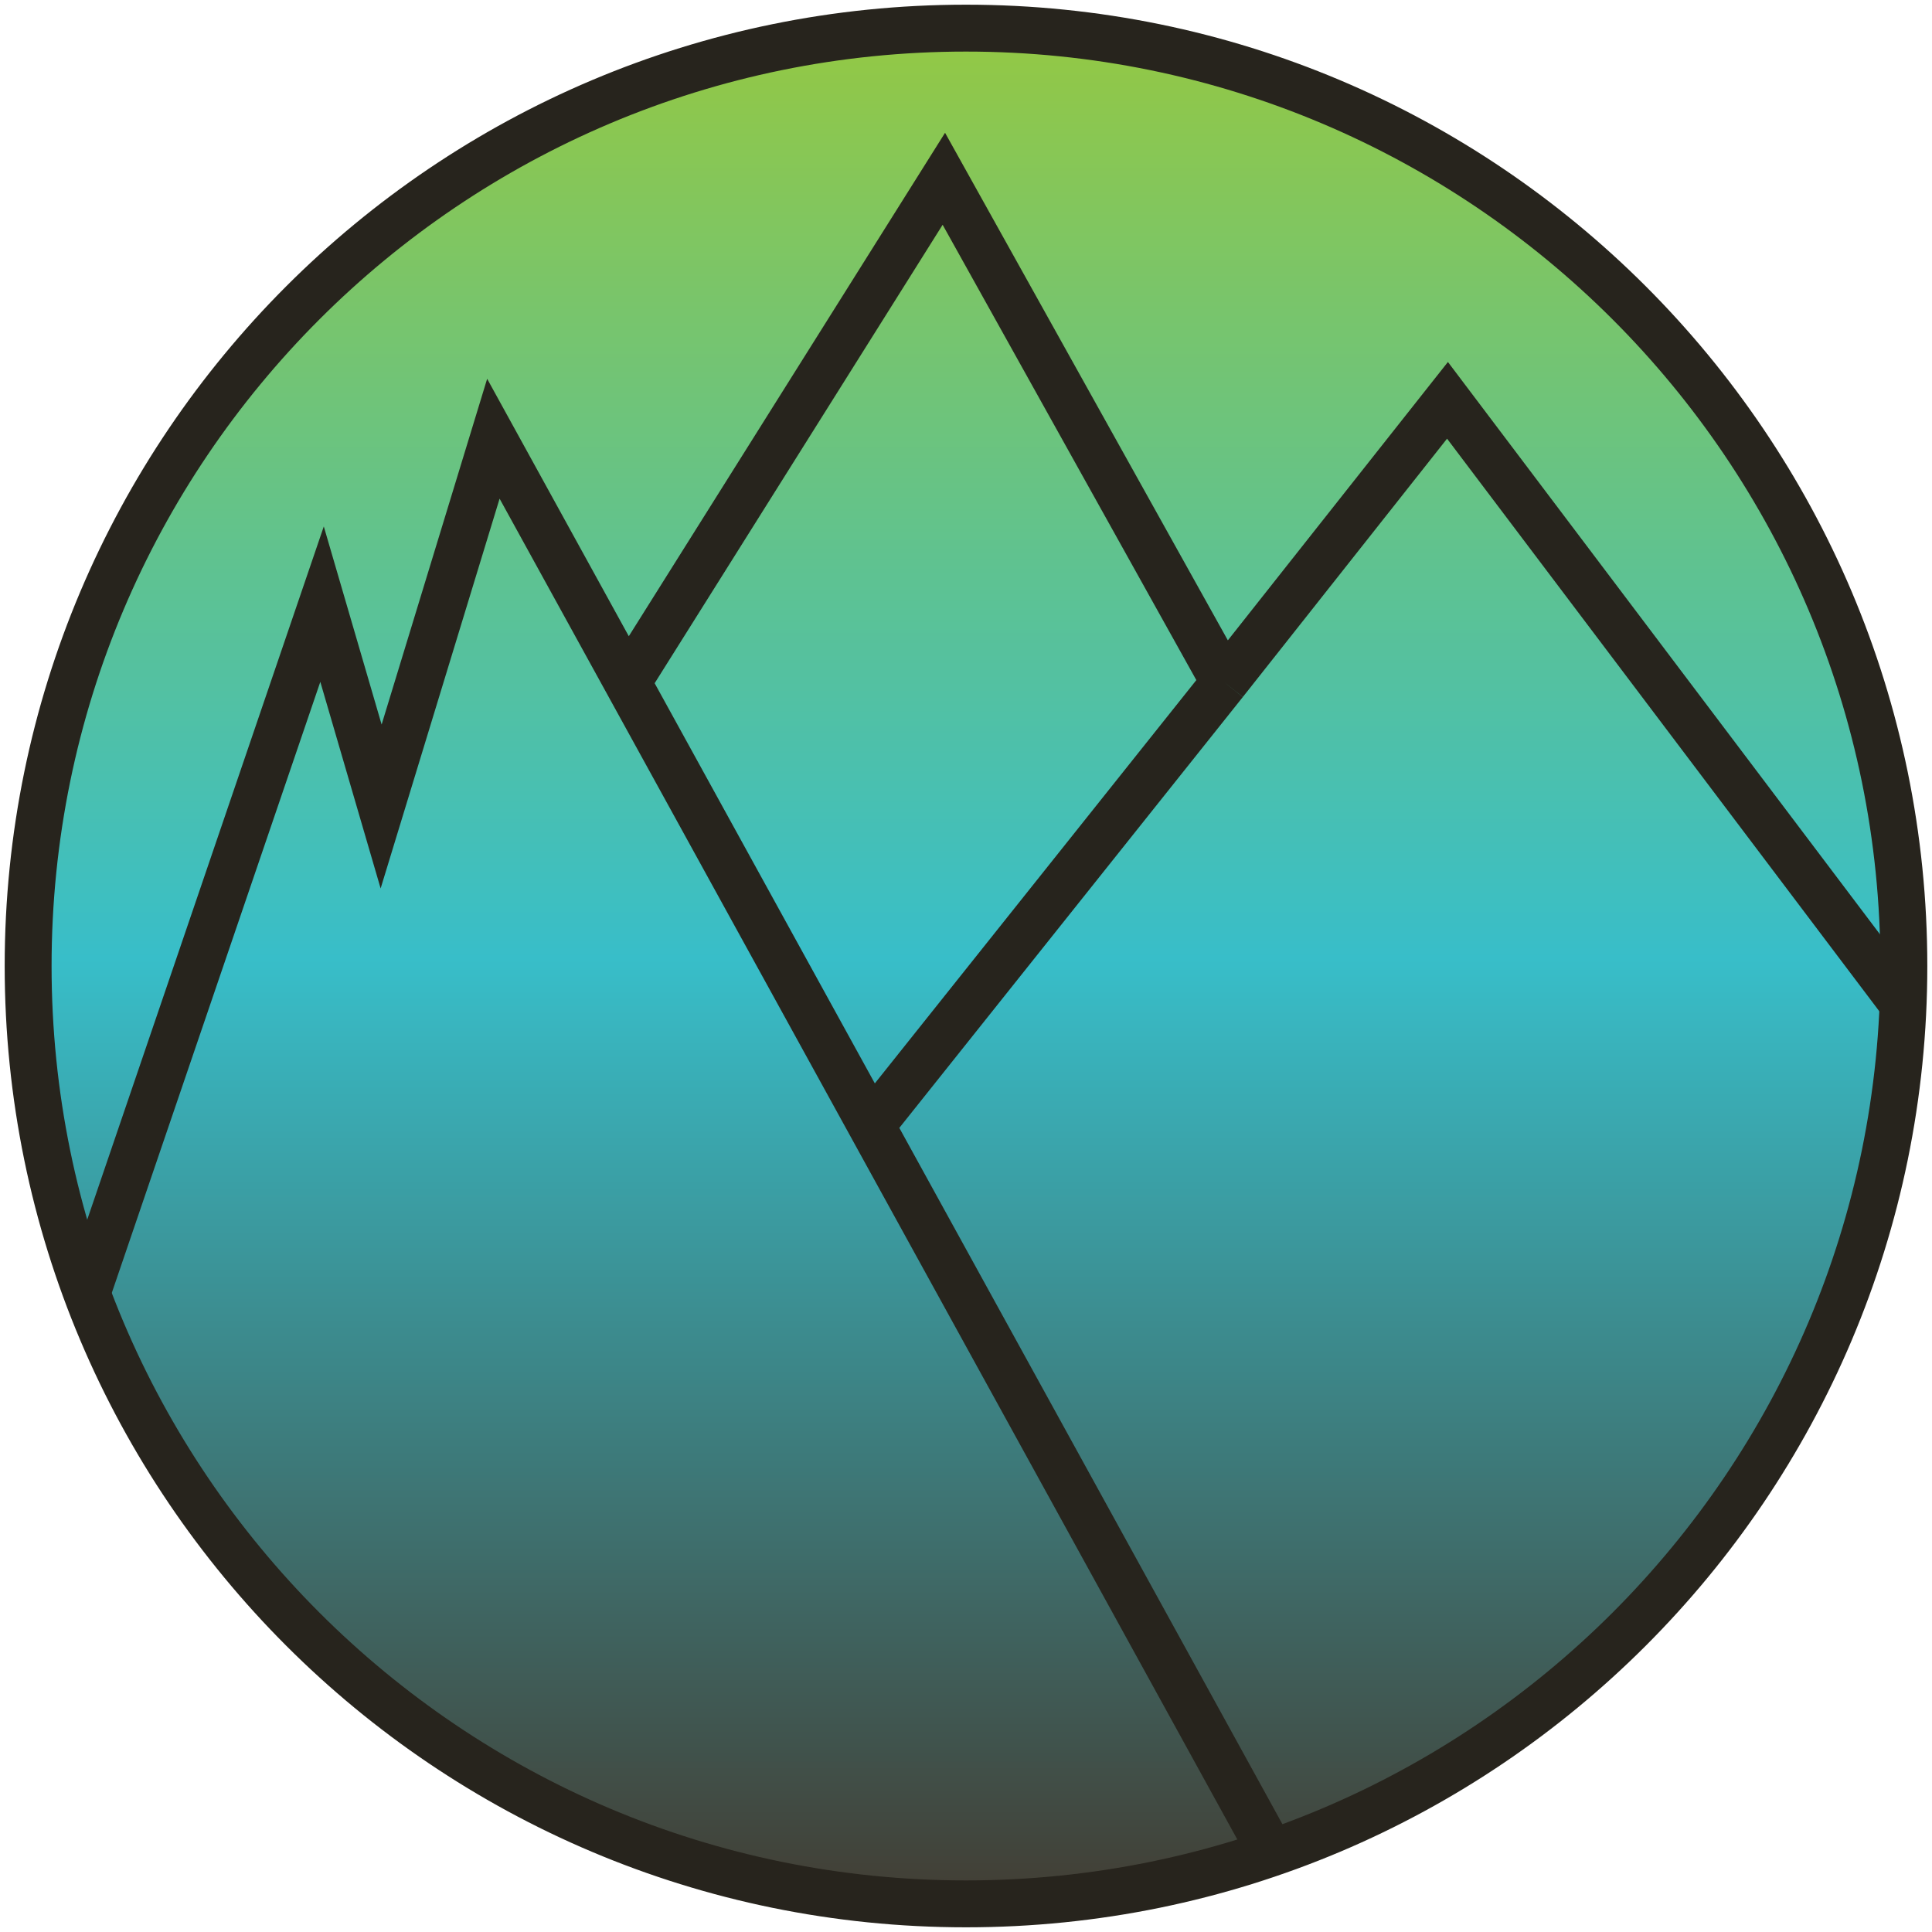
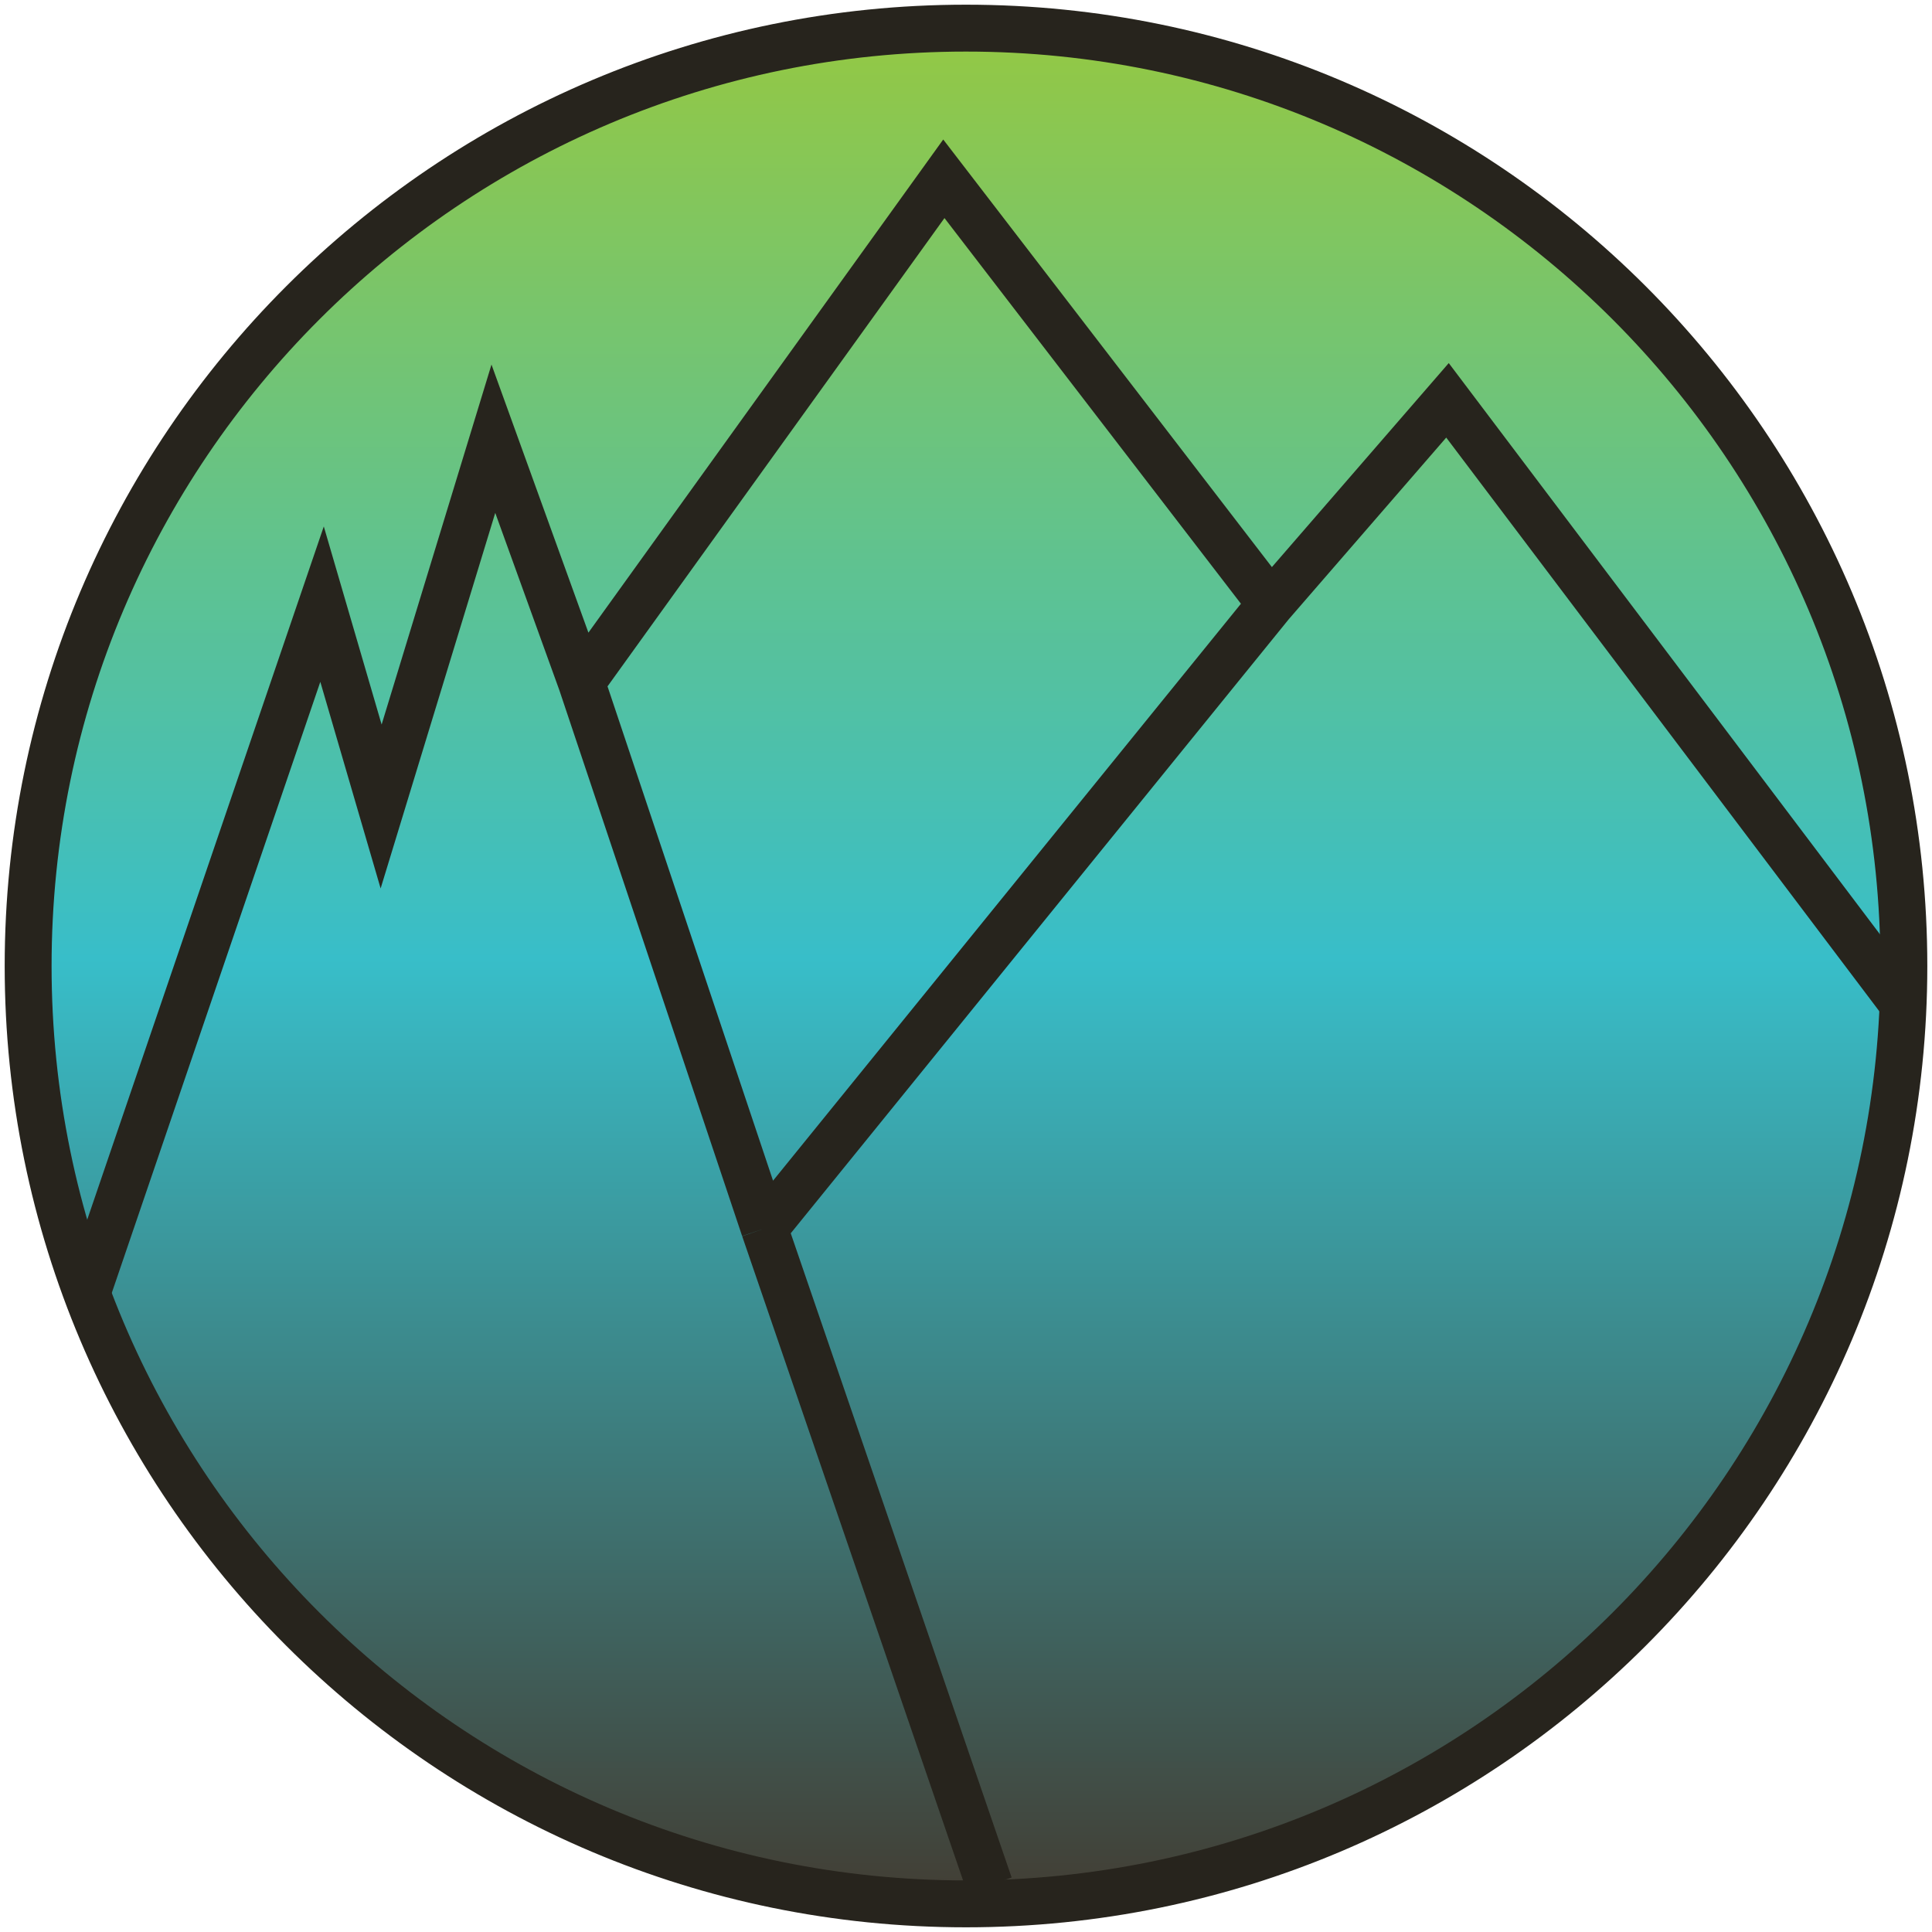
<svg xmlns="http://www.w3.org/2000/svg" width="206" height="206" viewBox="0 0 206 206" fill="none">
  <circle cx="103" cy="103" r="100" fill="url(#paint0_linear)" stroke="#27241D" stroke-width="5" />
-   <path d="M9.457 137.331L34.339 64.417L40.638 85.992L52.606 46.779L66.903 72.764M135.441 197.331L92.897 120.008M66.903 72.764L100.638 19.063L130.559 72.764M66.903 72.764L92.897 120.008M130.559 72.764L92.897 120.008M130.559 72.764L154.339 42.685L202.843 106.937" stroke="#27241D" stroke-width="5" />
+   <path d="M9.457 137.331L34.339 64.417L40.638 85.992L52.606 46.779L62 72.764M105.5 201L81.5 131M62 72.764L100.638 19.063L135.5 64.417M62 72.764L81.5 131M135.5 64.417L81.5 131M135.5 64.417L154.339 42.685L202.843 106.937" stroke="#27241D" stroke-width="5" />
  <defs>
    <linearGradient id="paint0_linear" x1="103" y1="3" x2="103" y2="203" gradientUnits="userSpaceOnUse">
      <stop stop-color="#94C843" />
      <stop offset="0.496" stop-color="#38BEC9" />
      <stop offset="1" stop-color="#423D33" />
    </linearGradient>
  </defs>
</svg>
